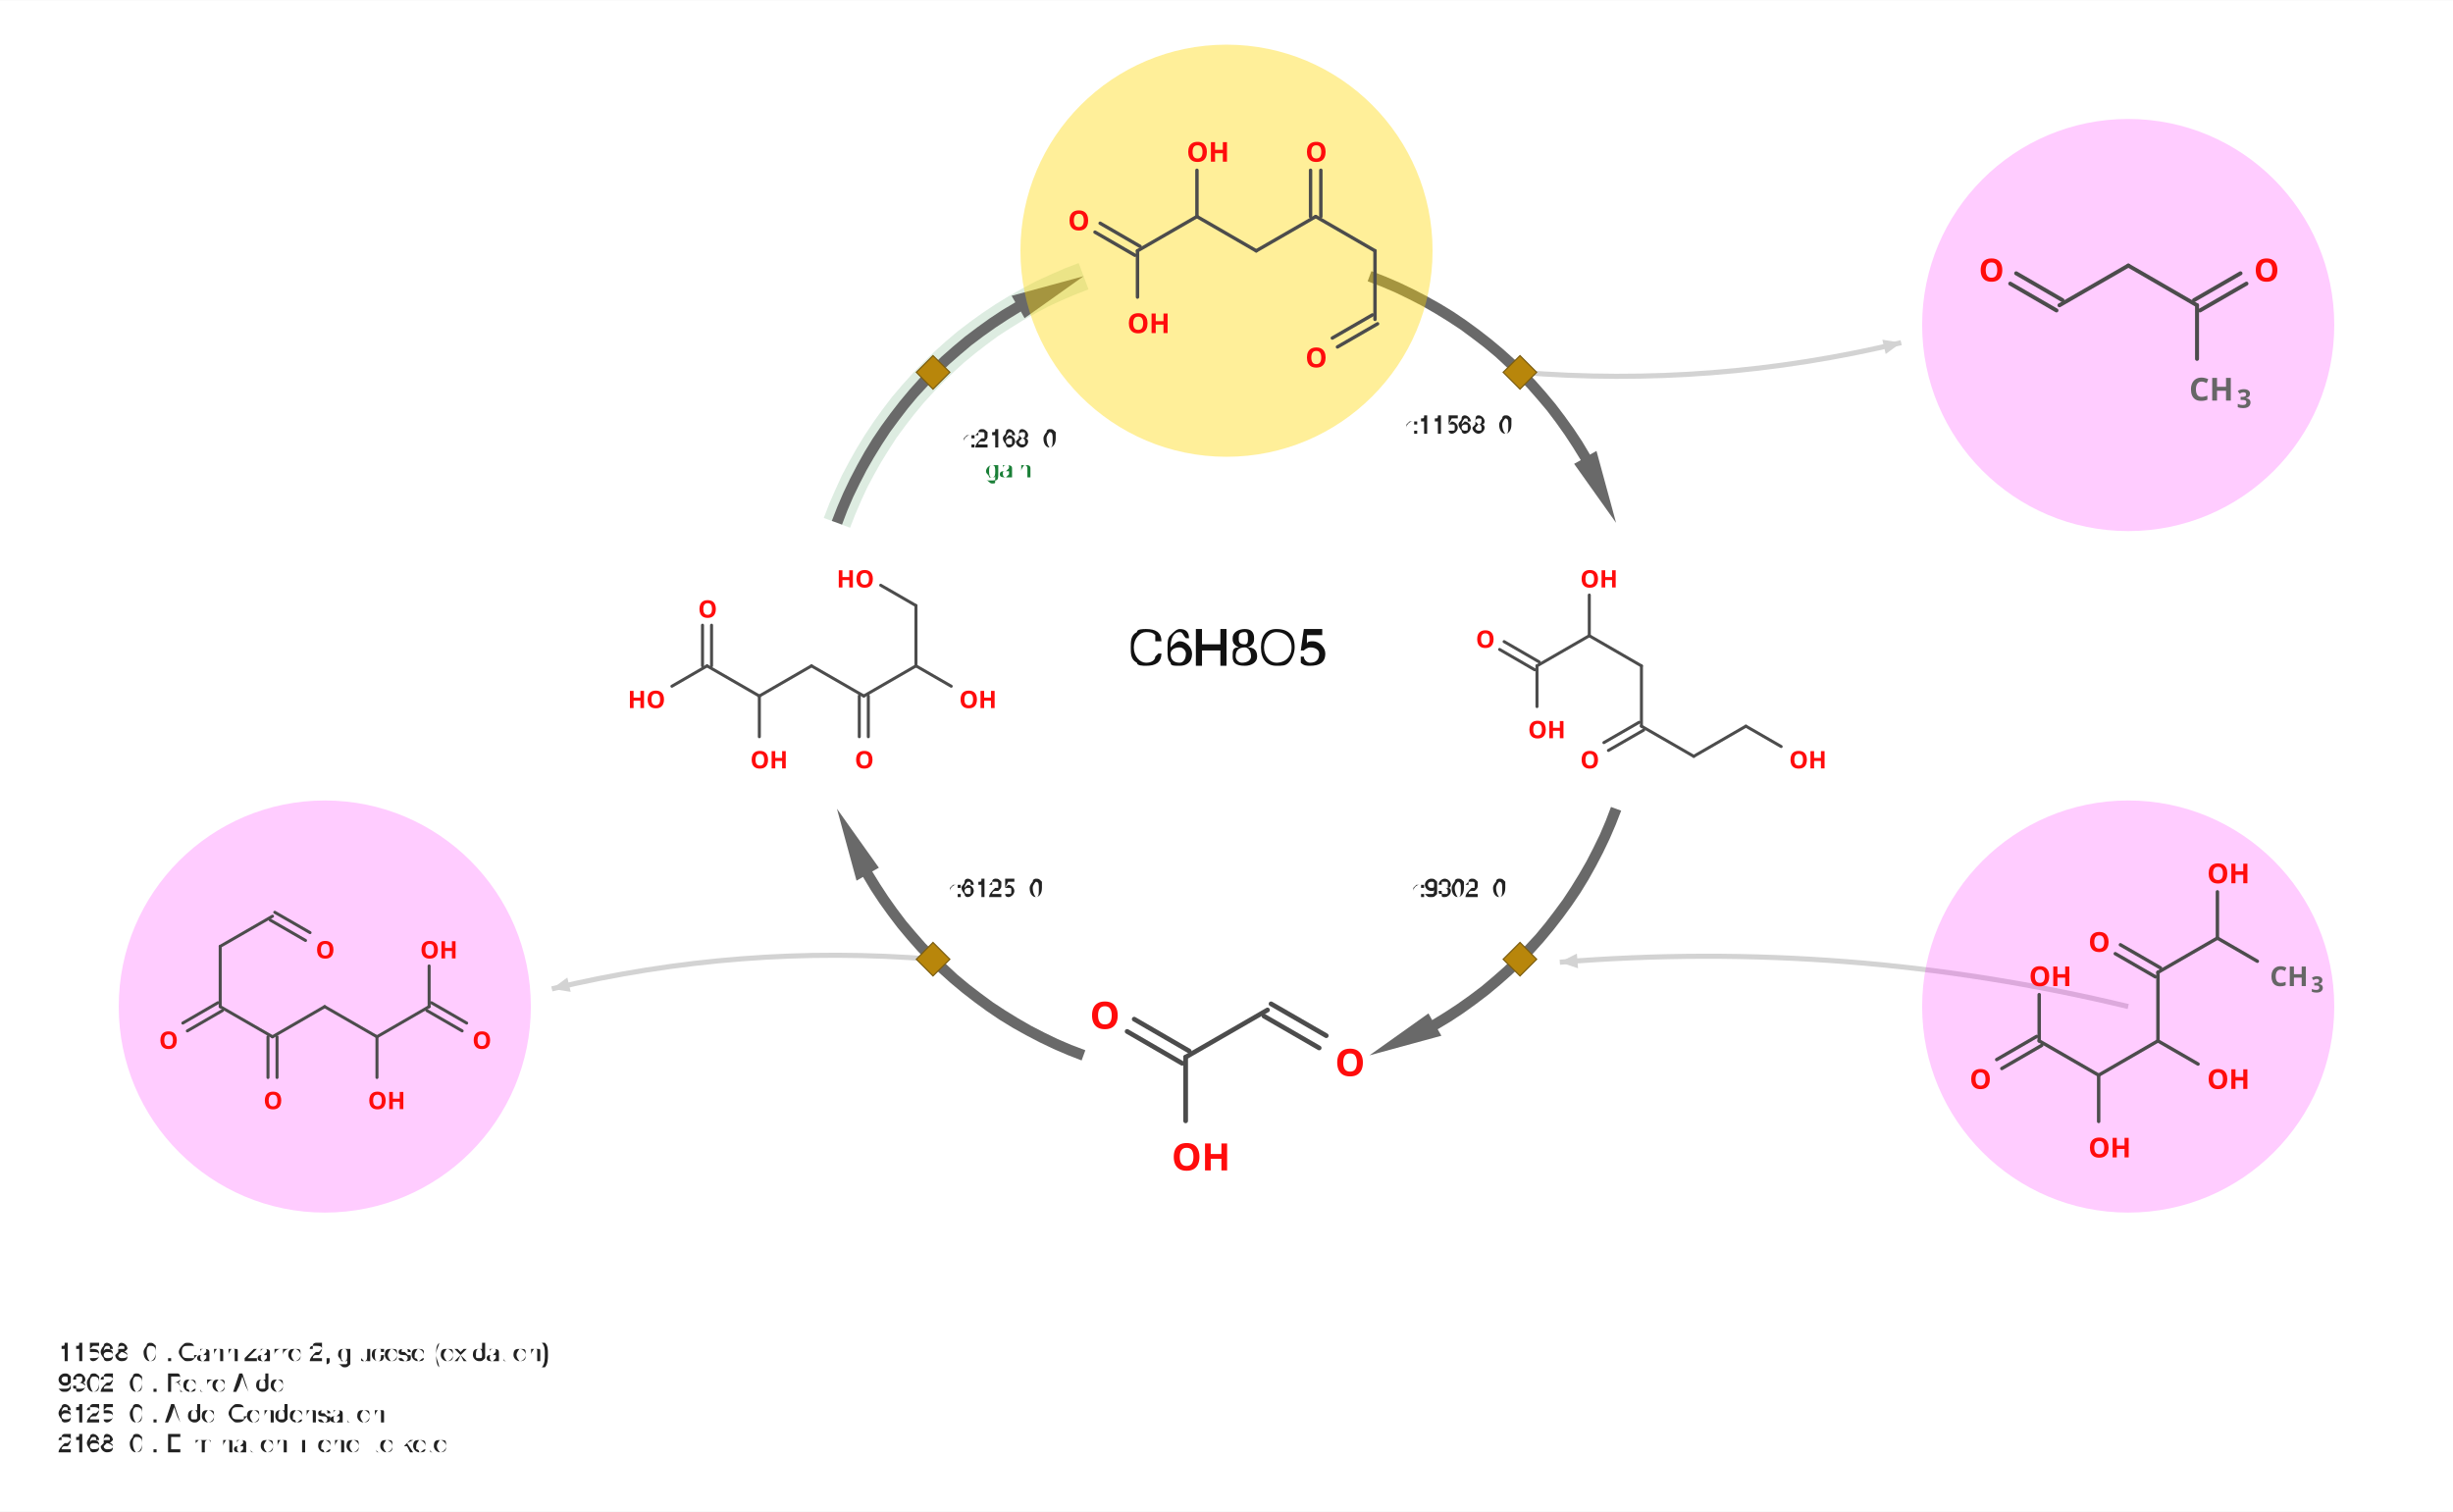
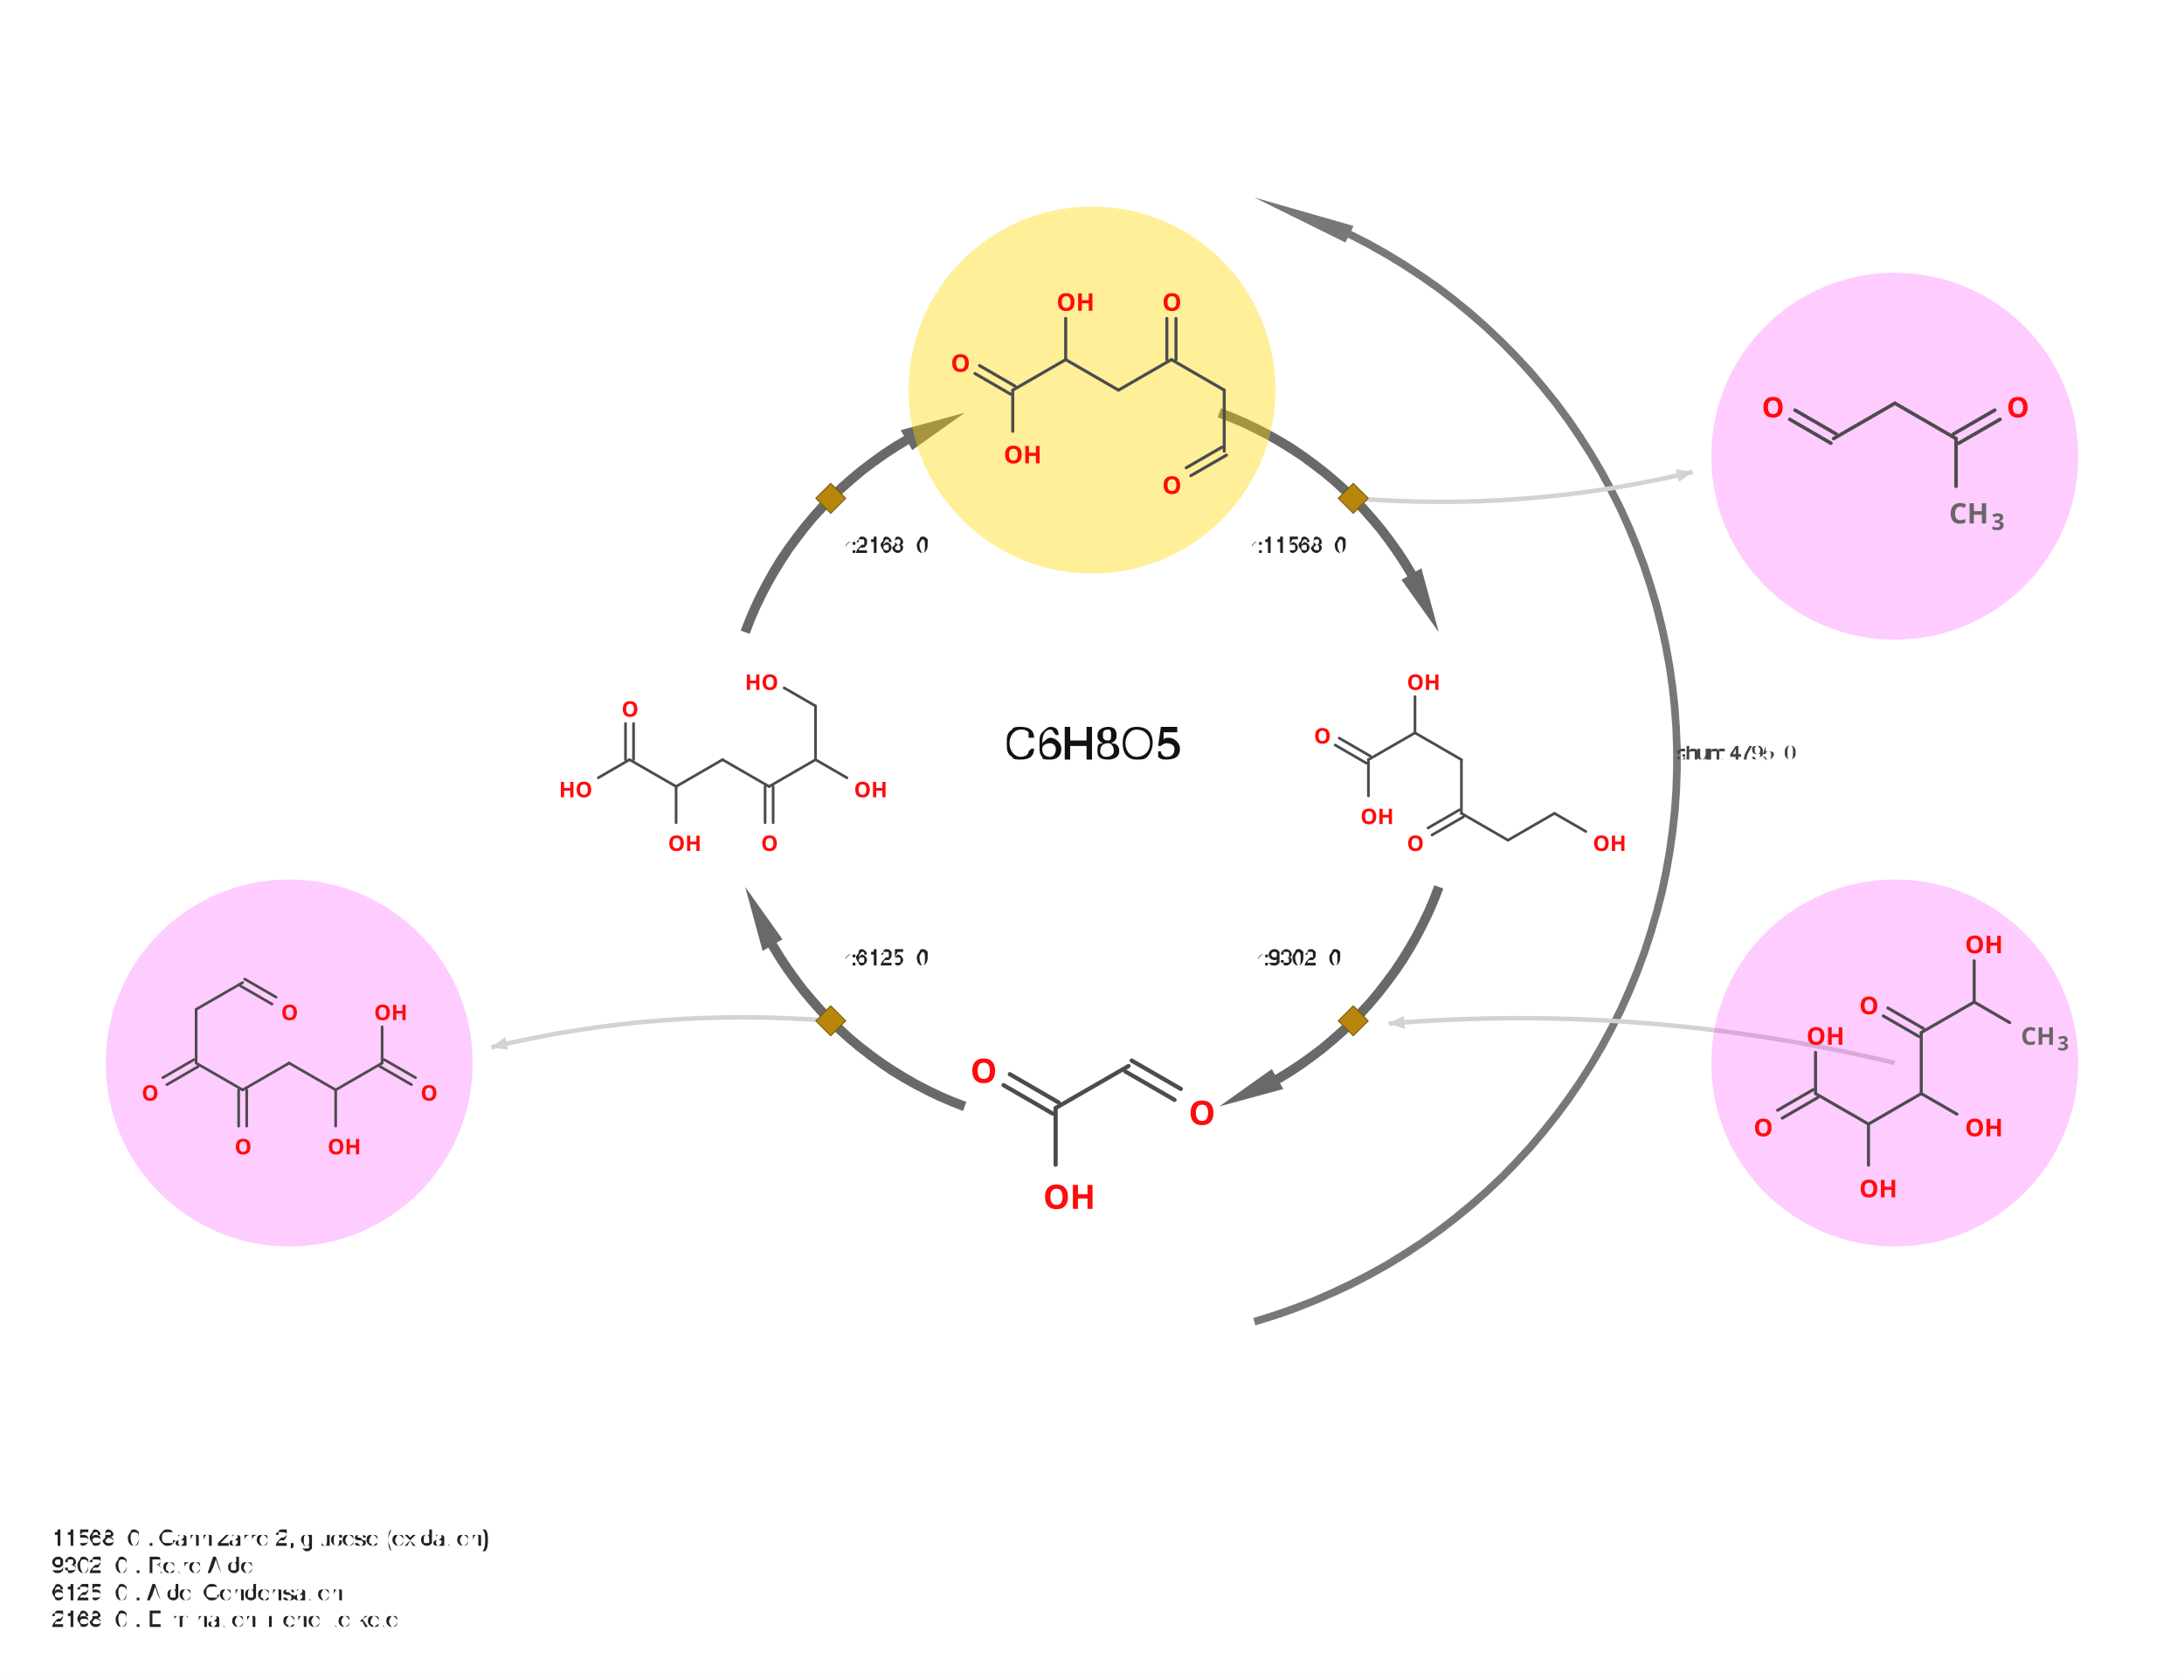
- <svg xmlns="http://www.w3.org/2000/svg" width="1100" height="678" viewBox="0 0 1100.00 677.74">
+ <svg xmlns="http://www.w3.org/2000/svg" width="1100" height="846" viewBox="0 0 1100.00 846.05">
  <rect width="100%" height="100%" fill="white" />
-   <g transform="scale(87.9215) translate(6.2556,3.3943)">
+   <g transform="scale(87.9215) translate(6.2556,4.3514)">
    <path d="M0.739,-2.013 L0.811,-1.985 L0.883,-1.954 L0.954,-1.92 L1.023,-1.884 L1.091,-1.846 L1.158,-1.805 L1.223,-1.761 L1.286,-1.715 L1.348,-1.667 L1.408,-1.617 L1.466,-1.565 L1.522,-1.51 L1.576,-1.454 L1.628,-1.395 L1.678,-1.335 L1.725,-1.273 L1.771,-1.209 L1.814,-1.144 L1.854,-1.077 L1.887,-1.096 L1.987,-0.729 L1.773,-1.03 L1.807,-1.049 L1.767,-1.114 L1.725,-1.178 L1.681,-1.24 L1.635,-1.301 L1.586,-1.359 L1.536,-1.416 L1.483,-1.471 L1.428,-1.524 L1.372,-1.576 L1.313,-1.625 L1.253,-1.671 L1.192,-1.716 L1.128,-1.758 L1.063,-1.798 L0.997,-1.836 L0.929,-1.871 L0.861,-1.904 L0.791,-1.934 L0.72,-1.961 Z" fill="#696969" opacity="1.0" stroke="none" stroke-width="0" />
    <path d="M2.013,0.739 L1.985,0.811 L1.954,0.883 L1.92,0.954 L1.884,1.023 L1.846,1.091 L1.805,1.158 L1.761,1.223 L1.715,1.286 L1.667,1.348 L1.617,1.408 L1.565,1.466 L1.51,1.522 L1.454,1.576 L1.395,1.628 L1.335,1.678 L1.273,1.725 L1.209,1.771 L1.144,1.814 L1.077,1.854 L1.096,1.887 L0.729,1.987 L1.03,1.773 L1.049,1.807 L1.114,1.767 L1.178,1.725 L1.24,1.681 L1.301,1.635 L1.359,1.586 L1.416,1.536 L1.471,1.483 L1.524,1.428 L1.576,1.372 L1.625,1.313 L1.671,1.253 L1.716,1.192 L1.758,1.128 L1.798,1.063 L1.836,0.997 L1.871,0.929 L1.904,0.861 L1.934,0.791 L1.961,0.72 Z" fill="#696969" opacity="1.0" stroke="none" stroke-width="0" />
    <path d="M-0.739,2.013 L-0.811,1.985 L-0.883,1.954 L-0.954,1.92 L-1.023,1.884 L-1.091,1.846 L-1.158,1.805 L-1.223,1.761 L-1.286,1.715 L-1.348,1.667 L-1.408,1.617 L-1.466,1.565 L-1.522,1.51 L-1.576,1.454 L-1.628,1.395 L-1.678,1.335 L-1.725,1.273 L-1.771,1.209 L-1.814,1.144 L-1.854,1.077 L-1.887,1.096 L-1.987,0.729 L-1.773,1.03 L-1.807,1.049 L-1.767,1.114 L-1.725,1.178 L-1.681,1.24 L-1.635,1.301 L-1.586,1.359 L-1.536,1.416 L-1.483,1.471 L-1.428,1.524 L-1.372,1.576 L-1.313,1.625 L-1.253,1.671 L-1.192,1.716 L-1.128,1.758 L-1.063,1.798 L-0.997,1.836 L-0.929,1.871 L-0.861,1.904 L-0.791,1.934 L-0.72,1.961 Z" fill="#696969" opacity="1.0" stroke="none" stroke-width="0" />
-     <path d="M-2.054,-0.754 L-2.026,-0.827 L-1.994,-0.9 L-1.961,-0.972 L-1.924,-1.042 L-1.885,-1.111 L-1.844,-1.178 L-1.8,-1.244 L-1.754,-1.308 L-1.706,-1.371 L-1.655,-1.431 L-1.602,-1.49 L-1.547,-1.547 L-1.49,-1.602 L-1.431,-1.655 L-1.371,-1.706 L-1.308,-1.754 L-1.244,-1.8 L-1.178,-1.844 L-1.111,-1.885 L-1.042,-1.924 L-0.972,-1.961 L-0.9,-1.994 L-0.827,-2.026 L-0.754,-2.054 L-0.704,-1.92 L-0.773,-1.893 L-0.841,-1.864 L-0.908,-1.833 L-0.974,-1.798 L-1.038,-1.762 L-1.101,-1.723 L-1.163,-1.683 L-1.223,-1.639 L-1.281,-1.594 L-1.338,-1.547 L-1.393,-1.497 L-1.446,-1.446 L-1.497,-1.393 L-1.547,-1.338 L-1.594,-1.281 L-1.639,-1.223 L-1.683,-1.163 L-1.723,-1.101 L-1.762,-1.038 L-1.798,-0.974 L-1.833,-0.908 L-1.864,-0.841 L-1.893,-0.773 L-1.92,-0.704 Z" fill="#1a7f37" opacity="0.15" />
    <path d="M-2.013,-0.739 L-1.985,-0.811 L-1.954,-0.883 L-1.92,-0.954 L-1.884,-1.023 L-1.846,-1.091 L-1.805,-1.158 L-1.761,-1.223 L-1.715,-1.286 L-1.667,-1.348 L-1.617,-1.408 L-1.565,-1.466 L-1.51,-1.522 L-1.454,-1.576 L-1.395,-1.628 L-1.335,-1.678 L-1.273,-1.725 L-1.209,-1.771 L-1.144,-1.814 L-1.077,-1.854 L-1.096,-1.887 L-0.729,-1.987 L-1.03,-1.773 L-1.049,-1.807 L-1.114,-1.767 L-1.178,-1.725 L-1.24,-1.681 L-1.301,-1.635 L-1.359,-1.586 L-1.416,-1.536 L-1.471,-1.483 L-1.524,-1.428 L-1.576,-1.372 L-1.625,-1.313 L-1.671,-1.253 L-1.716,-1.192 L-1.758,-1.128 L-1.798,-1.063 L-1.836,-0.997 L-1.871,-0.929 L-1.904,-0.861 L-1.934,-0.791 L-1.961,-0.72 Z" fill="#696969" opacity="1.0" stroke="none" stroke-width="0" />
+     <path d="M0.936,3.241 L1.05,3.206 L1.163,3.167 L1.274,3.123 L1.384,3.076 L1.492,3.026 L1.598,2.971 L1.702,2.913 L1.804,2.851 L1.903,2.785 L2.001,2.716 L2.095,2.644 L2.188,2.568 L2.277,2.489 L2.364,2.407 L2.447,2.322 L2.528,2.234 L2.605,2.143 L2.679,2.05 L2.75,1.954 L2.817,1.855 L2.881,1.754 L2.942,1.651 L2.998,1.546 L3.051,1.44 L3.1,1.331 L3.145,1.22 L3.186,1.108 L3.223,0.995 L3.256,0.88 L3.286,0.765 L3.311,0.648 L3.331,0.531 L3.348,0.413 L3.361,0.294 L3.369,0.175 L3.373,0.056 L3.373,-0.064 L3.368,-0.183 L3.36,-0.302 L3.347,-0.42 L3.33,-0.538 L3.309,-0.656 L3.284,-0.772 L3.255,-0.888 L3.221,-1.002 L3.184,-1.116 L3.142,-1.228 L3.097,-1.338 L3.048,-1.446 L2.994,-1.553 L2.938,-1.658 L2.877,-1.761 L2.813,-1.862 L2.746,-1.96 L2.675,-2.056 L2.6,-2.149 L2.523,-2.24 L2.442,-2.327 L2.358,-2.412 L2.271,-2.494 L2.182,-2.573 L2.09,-2.648 L1.995,-2.721 L1.897,-2.789 L1.797,-2.855 L1.695,-2.917 L1.591,-2.975 L1.485,-3.029 L1.498,-3.057 L0.93,-3.22 L1.452,-2.962 L1.466,-2.99 L1.57,-2.936 L1.673,-2.878 L1.774,-2.817 L1.872,-2.753 L1.969,-2.685 L2.062,-2.614 L2.153,-2.539 L2.242,-2.462 L2.327,-2.381 L2.41,-2.297 L2.49,-2.21 L2.566,-2.121 L2.64,-2.029 L2.71,-1.934 L2.776,-1.837 L2.84,-1.738 L2.899,-1.637 L2.955,-1.533 L3.008,-1.428 L3.056,-1.32 L3.101,-1.211 L3.142,-1.101 L3.179,-0.989 L3.212,-0.876 L3.241,-0.762 L3.266,-0.647 L3.287,-0.531 L3.304,-0.415 L3.316,-0.298 L3.325,-0.18 L3.329,-0.063 L3.329,0.055 L3.325,0.173 L3.317,0.29 L3.304,0.407 L3.288,0.524 L3.267,0.64 L3.243,0.755 L3.214,0.869 L3.181,0.982 L3.145,1.094 L3.104,1.204 L3.059,1.313 L3.011,1.421 L2.959,1.526 L2.903,1.63 L2.844,1.732 L2.781,1.831 L2.714,1.928 L2.644,2.023 L2.571,2.115 L2.495,2.205 L2.415,2.292 L2.333,2.376 L2.247,2.457 L2.159,2.534 L2.068,2.609 L1.975,2.681 L1.879,2.749 L1.78,2.813 L1.68,2.875 L1.577,2.932 L1.472,2.986 L1.366,3.036 L1.258,3.083 L1.148,3.125 L1.037,3.164 L0.924,3.199 Z" fill="#696969" opacity="0.9" />
+     <text x="3.691" y="-0" font-family="Helvetica, Arial, sans-serif" font-size="0.113" text-anchor="middle" fill="#444" font-weight="normal">shunt 4795_0</text>
    <path d="M1.497,-1.497 Q2.481,-1.417 3.441,-1.648" fill="none" stroke="#d3d3d3" stroke-width="0.026" />
    <path d="M3.441,-1.648 L3.362,-1.59 L3.345,-1.663 Z" fill="#d3d3d3" />
    <circle cx="4.599" cy="-1.738" r="1.051" fill="#ff00ff" fill-opacity="0.2" stroke="none" />
    <svg x="3.493" y="-2.844" width="2.213" height="2.213" viewBox="0 0 100 100" preserveAspectRatio="xMidYMid meet">
      <g transform="translate(0,0)">
        <svg width="100" height="100" x="0" y="0" viewBox="0 0 218.564 140" font-family="sans-serif" stroke="rgb(76,76,76)" stroke-width="2" stroke-linecap="round">
          <line x1="143.9" y1="87.0" x2="143.9" y2="60.0" opacity="1.0" stroke="rgb(76,76,76)" stroke-width="2.0" />
          <line x1="142.4" y1="57.4" x2="165.8" y2="43.9" opacity="1.0" stroke="rgb(76,76,76)" stroke-width="2.0" />
          <line x1="145.4" y1="62.6" x2="168.8" y2="49.1" opacity="1.0" stroke="rgb(76,76,76)" stroke-width="2.0" />
          <line x1="143.9" y1="60.0" x2="109.3" y2="40.0" opacity="1.0" stroke="rgb(76,76,76)" stroke-width="2.0" />
          <line x1="109.3" y1="40.0" x2="74.6" y2="60.0" opacity="1.0" stroke="rgb(76,76,76)" stroke-width="2.0" />
          <line x1="73.1" y1="62.6" x2="49.8" y2="49.1" opacity="1.0" stroke="rgb(76,76,76)" stroke-width="2.0" />
          <line x1="76.1" y1="57.4" x2="52.8" y2="43.9" opacity="1.0" stroke="rgb(76,76,76)" stroke-width="2.0" />
          <text x="139.923" y="108" fill="rgb(102,102,102)" stroke-width="0" font-weight="bold" font-size="16">CH</text>
          <text x="163.923" y="111.68" fill="rgb(102,102,102)" stroke-width="0" font-weight="bold" font-size="13">3</text>
          <text x="172.564" y="48" fill="rgb(255,12,12)" stroke-width="0" font-weight="bold" font-size="16">O</text>
          <text x="34" y="48" fill="rgb(255,12,12)" stroke-width="0" font-weight="bold" font-size="16">O</text>
        </svg>
      </g>
      <text font-size="18" fill="gray" font-family="sans-serif" x="10" y="20" />
    </svg>
    <path d="M4.599,1.738 Q3.168,1.393 1.7,1.512" fill="none" stroke="#d3d3d3" stroke-width="0.026" />
    <path d="M1.7,1.512 L1.787,1.468 L1.793,1.543 Z" fill="#d3d3d3" />
    <circle cx="4.599" cy="1.738" r="1.051" fill="#ff00ff" fill-opacity="0.2" stroke="none" />
    <svg x="3.493" y="0.632" width="2.213" height="2.213" viewBox="0 0 100 100" preserveAspectRatio="xMidYMid meet">
      <g transform="translate(0,0)">
        <svg width="100" height="100" x="0" y="0" viewBox="0 0 253.205 240" font-family="sans-serif" stroke="rgb(76,76,76)" stroke-width="2" stroke-linecap="round">
          <line x1="201.9" y1="93.5" x2="178.6" y2="80.0" opacity="1.0" stroke="rgb(76,76,76)" stroke-width="2.0" />
          <line x1="178.6" y1="80.0" x2="178.6" y2="53.0" opacity="1.0" stroke="rgb(76,76,76)" stroke-width="2.0" />
          <line x1="178.6" y1="80.0" x2="143.9" y2="100.0" opacity="1.0" stroke="rgb(76,76,76)" stroke-width="2.0" />
          <line x1="142.4" y1="102.6" x2="119.0" y2="89.1" opacity="1.0" stroke="rgb(76,76,76)" stroke-width="2.0" />
          <line x1="145.4" y1="97.4" x2="122.0" y2="83.9" opacity="1.0" stroke="rgb(76,76,76)" stroke-width="2.0" />
          <line x1="143.9" y1="100.0" x2="143.9" y2="140.0" opacity="1.0" stroke="rgb(76,76,76)" stroke-width="2.0" />
          <line x1="143.9" y1="140.0" x2="167.3" y2="153.5" opacity="1.0" stroke="rgb(76,76,76)" stroke-width="2.0" />
          <line x1="143.9" y1="140.0" x2="109.3" y2="160.0" opacity="1.0" stroke="rgb(76,76,76)" stroke-width="2.0" />
          <line x1="109.3" y1="160.0" x2="109.3" y2="187.0" opacity="1.0" stroke="rgb(76,76,76)" stroke-width="2.0" />
          <line x1="109.3" y1="160.0" x2="74.6" y2="140.0" opacity="1.0" stroke="rgb(76,76,76)" stroke-width="2.0" />
          <line x1="76.1" y1="142.6" x2="52.8" y2="156.1" opacity="1.0" stroke="rgb(76,76,76)" stroke-width="2.0" />
          <line x1="73.1" y1="137.4" x2="49.8" y2="150.9" opacity="1.0" stroke="rgb(76,76,76)" stroke-width="2.0" />
          <line x1="74.6" y1="140.0" x2="74.6" y2="113.0" opacity="1.0" stroke="rgb(76,76,76)" stroke-width="2.0" />
          <text x="209.205" y="108" fill="rgb(102,102,102)" stroke-width="0" font-weight="bold" font-size="16">CH</text>
          <text x="233.205" y="111.68" fill="rgb(102,102,102)" stroke-width="0" font-weight="bold" font-size="13">3</text>
          <text x="172.564" y="48" fill="rgb(255,12,12)" stroke-width="0" font-weight="bold" font-size="16">OH</text>
          <text x="103.282" y="88" fill="rgb(255,12,12)" stroke-width="0" font-weight="bold" font-size="16">O</text>
          <text x="172.564" y="168" fill="rgb(255,12,12)" stroke-width="0" font-weight="bold" font-size="16">OH</text>
          <text x="103.282" y="208" fill="rgb(255,12,12)" stroke-width="0" font-weight="bold" font-size="16">OH</text>
          <text x="34" y="168" fill="rgb(255,12,12)" stroke-width="0" font-weight="bold" font-size="16">O</text>
          <text x="68.641" y="108" fill="rgb(255,12,12)" stroke-width="0" font-weight="bold" font-size="16">OH</text>
        </svg>
      </g>
      <text font-size="18" fill="gray" font-family="sans-serif" x="10" y="20" />
    </svg>
    <path d="M-1.497,1.497 Q-2.481,1.417 -3.441,1.648" fill="none" stroke="#d3d3d3" stroke-width="0.026" />
    <path d="M-3.441,1.648 L-3.362,1.59 L-3.345,1.663 Z" fill="#d3d3d3" />
    <circle cx="-4.599" cy="1.738" r="1.051" fill="#ff00ff" fill-opacity="0.2" stroke="none" />
    <svg x="-5.706" y="0.632" width="2.213" height="2.213" viewBox="0 0 100 100" preserveAspectRatio="xMidYMid meet">
      <g transform="translate(0,0)">
        <svg width="100" height="100" x="0" y="0" viewBox="0 0 287.846 200" font-family="sans-serif" stroke="rgb(76,76,76)" stroke-width="2" stroke-linecap="round">
          <line x1="131.2" y1="56.1" x2="107.8" y2="42.6" opacity="1.0" stroke="rgb(76,76,76)" stroke-width="2.0" />
          <line x1="134.2" y1="50.9" x2="110.8" y2="37.4" opacity="1.0" stroke="rgb(76,76,76)" stroke-width="2.0" />
          <line x1="109.3" y1="40.0" x2="74.6" y2="60.0" opacity="1.0" stroke="rgb(76,76,76)" stroke-width="2.0" />
          <line x1="74.6" y1="60.0" x2="74.6" y2="100.0" opacity="1.0" stroke="rgb(76,76,76)" stroke-width="2.0" />
          <line x1="76.1" y1="102.6" x2="52.8" y2="116.1" opacity="1.0" stroke="rgb(76,76,76)" stroke-width="2.0" />
          <line x1="73.1" y1="97.4" x2="49.8" y2="110.9" opacity="1.0" stroke="rgb(76,76,76)" stroke-width="2.0" />
          <line x1="74.6" y1="100.0" x2="109.3" y2="120.0" opacity="1.0" stroke="rgb(76,76,76)" stroke-width="2.0" />
          <line x1="112.3" y1="120.0" x2="112.3" y2="147.0" opacity="1.0" stroke="rgb(76,76,76)" stroke-width="2.0" />
          <line x1="106.3" y1="120.0" x2="106.3" y2="147.0" opacity="1.0" stroke="rgb(76,76,76)" stroke-width="2.0" />
          <line x1="109.3" y1="120.0" x2="143.9" y2="100.0" opacity="1.0" stroke="rgb(76,76,76)" stroke-width="2.0" />
          <line x1="143.9" y1="100.0" x2="178.6" y2="120.0" opacity="1.0" stroke="rgb(76,76,76)" stroke-width="2.0" />
          <line x1="178.6" y1="120.0" x2="178.6" y2="147.0" opacity="1.0" stroke="rgb(76,76,76)" stroke-width="2.0" />
          <line x1="178.6" y1="120.0" x2="213.2" y2="100.0" opacity="1.0" stroke="rgb(76,76,76)" stroke-width="2.0" />
          <line x1="214.7" y1="97.4" x2="238.1" y2="110.9" opacity="1.0" stroke="rgb(76,76,76)" stroke-width="2.0" />
          <line x1="211.7" y1="102.6" x2="235.1" y2="116.1" opacity="1.0" stroke="rgb(76,76,76)" stroke-width="2.0" />
          <line x1="213.2" y1="100.0" x2="213.2" y2="73.0" opacity="1.0" stroke="rgb(76,76,76)" stroke-width="2.0" />
          <text x="137.923" y="68" fill="rgb(255,12,12)" stroke-width="0" font-weight="bold" font-size="16">O</text>
          <text x="34" y="128" fill="rgb(255,12,12)" stroke-width="0" font-weight="bold" font-size="16">O</text>
          <text x="103.282" y="168" fill="rgb(255,12,12)" stroke-width="0" font-weight="bold" font-size="16">O</text>
          <text x="172.564" y="168" fill="rgb(255,12,12)" stroke-width="0" font-weight="bold" font-size="16">OH</text>
          <text x="241.846" y="128" fill="rgb(255,12,12)" stroke-width="0" font-weight="bold" font-size="16">O</text>
          <text x="207.205" y="68" fill="rgb(255,12,12)" stroke-width="0" font-weight="bold" font-size="16">OH</text>
        </svg>
      </g>
      <text font-size="18" fill="gray" font-family="sans-serif" x="10" y="20" />
    </svg>
    <circle cx="0" cy="-2.117" r="1.051" fill="#ffd700" fill-opacity="0.4" stroke="none" />
    <svg x="-1.106" y="-3.223" width="2.213" height="2.213" viewBox="0 0 100 100" preserveAspectRatio="xMidYMid meet">
      <g transform="translate(0,0)">
        <svg width="100" height="100" x="0" y="0" viewBox="0 0 253.205 200" font-family="sans-serif" stroke="rgb(76,76,76)" stroke-width="2" stroke-linecap="round">
          <line x1="188.3" y1="150.9" x2="211.7" y2="137.4" opacity="1.0" stroke="rgb(76,76,76)" stroke-width="2.0" />
          <line x1="191.3" y1="156.1" x2="214.7" y2="142.6" opacity="1.0" stroke="rgb(76,76,76)" stroke-width="2.0" />
          <line x1="213.2" y1="140.0" x2="213.2" y2="100.0" opacity="1.0" stroke="rgb(76,76,76)" stroke-width="2.0" />
          <line x1="213.2" y1="100.0" x2="178.6" y2="80.0" opacity="1.0" stroke="rgb(76,76,76)" stroke-width="2.0" />
          <line x1="175.6" y1="80.0" x2="175.6" y2="53.0" opacity="1.0" stroke="rgb(76,76,76)" stroke-width="2.0" />
          <line x1="181.6" y1="80.0" x2="181.6" y2="53.0" opacity="1.0" stroke="rgb(76,76,76)" stroke-width="2.0" />
          <line x1="178.6" y1="80.0" x2="143.9" y2="100.0" opacity="1.0" stroke="rgb(76,76,76)" stroke-width="2.0" />
          <line x1="143.9" y1="100.0" x2="109.3" y2="80.0" opacity="1.0" stroke="rgb(76,76,76)" stroke-width="2.0" />
          <line x1="109.3" y1="80.0" x2="109.3" y2="53.0" opacity="1.0" stroke="rgb(76,76,76)" stroke-width="2.0" />
          <line x1="109.3" y1="80.0" x2="74.6" y2="100.0" opacity="1.0" stroke="rgb(76,76,76)" stroke-width="2.0" />
          <line x1="73.1" y1="102.6" x2="49.8" y2="89.1" opacity="1.0" stroke="rgb(76,76,76)" stroke-width="2.0" />
          <line x1="76.1" y1="97.4" x2="52.8" y2="83.9" opacity="1.0" stroke="rgb(76,76,76)" stroke-width="2.0" />
          <line x1="74.6" y1="100.0" x2="74.6" y2="127.0" opacity="1.0" stroke="rgb(76,76,76)" stroke-width="2.0" />
          <text x="172.564" y="168" fill="rgb(255,12,12)" stroke-width="0" font-weight="bold" font-size="16">O</text>
          <text x="172.564" y="48" fill="rgb(255,12,12)" stroke-width="0" font-weight="bold" font-size="16">O</text>
          <text x="103.282" y="48" fill="rgb(255,12,12)" stroke-width="0" font-weight="bold" font-size="16">OH</text>
          <text x="34" y="88" fill="rgb(255,12,12)" stroke-width="0" font-weight="bold" font-size="16">O</text>
          <text x="68.641" y="148" fill="rgb(255,12,12)" stroke-width="0" font-weight="bold" font-size="16">OH</text>
        </svg>
      </g>
      <text font-size="18" fill="gray" font-family="sans-serif" x="10" y="20" />
    </svg>
    <path d="M1.582,-1.497 L1.497,-1.582 L1.411,-1.497 L1.497,-1.411 Z" fill="#b8860b" stroke="#7a5c10" stroke-width="0.006" />
    <text x="1.182" y="-1.182" font-family="Helvetica, Arial, sans-serif" font-size="0.125" text-anchor="middle" fill="#222" font-weight="normal">r:11568_0</text>
    <svg x="1.01" y="-1.106" width="2.213" height="2.213" viewBox="0 0 100 100" preserveAspectRatio="xMidYMid meet">
      <g transform="translate(0,0)">
        <svg width="100" height="100" x="0" y="0" viewBox="0 0 287.846 200" font-family="sans-serif" stroke="rgb(76,76,76)" stroke-width="2" stroke-linecap="round">
          <line x1="119.0" y1="150.9" x2="142.4" y2="137.4" opacity="1.0" stroke="rgb(76,76,76)" stroke-width="2.0" />
          <line x1="122.0" y1="156.1" x2="145.4" y2="142.6" opacity="1.0" stroke="rgb(76,76,76)" stroke-width="2.0" />
          <line x1="143.9" y1="140.0" x2="178.6" y2="160.0" opacity="1.0" stroke="rgb(76,76,76)" stroke-width="2.0" />
          <line x1="178.6" y1="160.0" x2="213.2" y2="140.0" opacity="1.0" stroke="rgb(76,76,76)" stroke-width="2.0" />
          <line x1="213.2" y1="140.0" x2="236.6" y2="153.5" opacity="1.0" stroke="rgb(76,76,76)" stroke-width="2.0" />
          <line x1="143.9" y1="140.0" x2="143.9" y2="100.0" opacity="1.0" stroke="rgb(76,76,76)" stroke-width="2.0" />
          <line x1="143.9" y1="100.0" x2="109.3" y2="80.0" opacity="1.0" stroke="rgb(76,76,76)" stroke-width="2.0" />
          <line x1="109.3" y1="80.0" x2="109.3" y2="53.0" opacity="1.0" stroke="rgb(76,76,76)" stroke-width="2.0" />
          <line x1="109.3" y1="80.0" x2="74.6" y2="100.0" opacity="1.0" stroke="rgb(76,76,76)" stroke-width="2.0" />
          <line x1="73.1" y1="102.6" x2="49.8" y2="89.1" opacity="1.0" stroke="rgb(76,76,76)" stroke-width="2.0" />
          <line x1="76.1" y1="97.4" x2="52.8" y2="83.9" opacity="1.0" stroke="rgb(76,76,76)" stroke-width="2.0" />
          <line x1="74.6" y1="100.0" x2="74.6" y2="127.0" opacity="1.0" stroke="rgb(76,76,76)" stroke-width="2.0" />
          <text x="103.282" y="168" fill="rgb(255,12,12)" stroke-width="0" font-weight="bold" font-size="16">O</text>
          <text x="241.846" y="168" fill="rgb(255,12,12)" stroke-width="0" font-weight="bold" font-size="16">OH</text>
          <text x="103.282" y="48" fill="rgb(255,12,12)" stroke-width="0" font-weight="bold" font-size="16">OH</text>
          <text x="34" y="88" fill="rgb(255,12,12)" stroke-width="0" font-weight="bold" font-size="16">O</text>
          <text x="68.641" y="148" fill="rgb(255,12,12)" stroke-width="0" font-weight="bold" font-size="16">OH</text>
        </svg>
      </g>
      <text font-size="18" fill="gray" font-family="sans-serif" x="10" y="20" />
    </svg>
    <path d="M1.497,1.582 L1.582,1.497 L1.497,1.411 L1.411,1.497 Z" fill="#b8860b" stroke="#7a5c10" stroke-width="0.006" />
    <text x="1.182" y="1.182" font-family="Helvetica, Arial, sans-serif" font-size="0.125" text-anchor="middle" fill="#222" font-weight="normal">r:9302_0</text>
    <svg x="-1.106" y="1.01" width="2.213" height="2.213" viewBox="0 0 100 100" preserveAspectRatio="xMidYMid meet">
      <g transform="translate(0,0)">
        <svg width="100" height="100" x="0" y="0" viewBox="0 0 183.923 140" font-family="sans-serif" stroke="rgb(76,76,76)" stroke-width="2" stroke-linecap="round">
          <line x1="131.2" y1="56.1" x2="107.8" y2="42.6" opacity="1.0" stroke="rgb(76,76,76)" stroke-width="2.0" />
          <line x1="134.2" y1="50.9" x2="110.8" y2="37.4" opacity="1.0" stroke="rgb(76,76,76)" stroke-width="2.0" />
          <line x1="109.3" y1="40.0" x2="74.6" y2="60.0" opacity="1.0" stroke="rgb(76,76,76)" stroke-width="2.0" />
          <line x1="73.1" y1="62.6" x2="49.8" y2="49.1" opacity="1.0" stroke="rgb(76,76,76)" stroke-width="2.0" />
          <line x1="76.1" y1="57.4" x2="52.8" y2="43.9" opacity="1.0" stroke="rgb(76,76,76)" stroke-width="2.0" />
          <line x1="74.6" y1="60.0" x2="74.6" y2="87.0" opacity="1.0" stroke="rgb(76,76,76)" stroke-width="2.0" />
          <text x="137.923" y="68" fill="rgb(255,12,12)" stroke-width="0" font-weight="bold" font-size="16">O</text>
          <text x="34" y="48" fill="rgb(255,12,12)" stroke-width="0" font-weight="bold" font-size="16">O</text>
          <text x="68.641" y="108" fill="rgb(255,12,12)" stroke-width="0" font-weight="bold" font-size="16">OH</text>
        </svg>
      </g>
      <text font-size="18" fill="gray" font-family="sans-serif" x="10" y="20" />
    </svg>
    <path d="M-1.582,1.497 L-1.497,1.582 L-1.411,1.497 L-1.497,1.411 Z" fill="#b8860b" stroke="#7a5c10" stroke-width="0.006" />
    <text x="-1.182" y="1.182" font-family="Helvetica, Arial, sans-serif" font-size="0.125" text-anchor="middle" fill="#222" font-weight="normal">r:6125_0</text>
    <svg x="-3.223" y="-1.106" width="2.213" height="2.213" viewBox="0 0 100 100" preserveAspectRatio="xMidYMid meet">
      <g transform="translate(0,0)">
        <svg width="100" height="100" x="0" y="0" viewBox="0 0 287.846 200" font-family="sans-serif" stroke="rgb(76,76,76)" stroke-width="2" stroke-linecap="round">
          <line x1="77.6" y1="73.0" x2="77.6" y2="100.0" opacity="1.0" stroke="rgb(76,76,76)" stroke-width="2.0" />
          <line x1="71.6" y1="73.0" x2="71.6" y2="100.0" opacity="1.0" stroke="rgb(76,76,76)" stroke-width="2.0" />
          <line x1="74.6" y1="100.0" x2="51.3" y2="113.5" opacity="1.0" stroke="rgb(76,76,76)" stroke-width="2.0" />
          <line x1="74.6" y1="100.0" x2="109.3" y2="120.0" opacity="1.0" stroke="rgb(76,76,76)" stroke-width="2.0" />
          <line x1="109.3" y1="120.0" x2="109.3" y2="147.0" opacity="1.0" stroke="rgb(76,76,76)" stroke-width="2.0" />
          <line x1="109.3" y1="120.0" x2="143.9" y2="100.0" opacity="1.0" stroke="rgb(76,76,76)" stroke-width="2.0" />
          <line x1="143.9" y1="100.0" x2="178.6" y2="120.0" opacity="1.0" stroke="rgb(76,76,76)" stroke-width="2.0" />
          <line x1="181.6" y1="120.0" x2="181.6" y2="147.0" opacity="1.0" stroke="rgb(76,76,76)" stroke-width="2.0" />
          <line x1="175.6" y1="120.0" x2="175.6" y2="147.0" opacity="1.0" stroke="rgb(76,76,76)" stroke-width="2.0" />
          <line x1="178.6" y1="120.0" x2="213.2" y2="100.0" opacity="1.0" stroke="rgb(76,76,76)" stroke-width="2.0" />
          <line x1="213.2" y1="100.0" x2="236.6" y2="113.5" opacity="1.0" stroke="rgb(76,76,76)" stroke-width="2.0" />
          <line x1="213.2" y1="100.0" x2="213.2" y2="60.0" opacity="1.0" stroke="rgb(76,76,76)" stroke-width="2.0" />
          <line x1="213.2" y1="60.0" x2="189.8" y2="46.5" opacity="1.0" stroke="rgb(76,76,76)" stroke-width="2.0" />
          <text x="68.641" y="68" fill="rgb(255,12,12)" stroke-width="0" font-weight="bold" font-size="16">O</text>
          <text x="22" y="128" fill="rgb(255,12,12)" stroke-width="0" font-weight="bold" font-size="16">HO</text>
          <text x="103.282" y="168" fill="rgb(255,12,12)" stroke-width="0" font-weight="bold" font-size="16">OH</text>
          <text x="172.564" y="168" fill="rgb(255,12,12)" stroke-width="0" font-weight="bold" font-size="16">O</text>
          <text x="241.846" y="128" fill="rgb(255,12,12)" stroke-width="0" font-weight="bold" font-size="16">OH</text>
          <text x="160.564" y="48" fill="rgb(255,12,12)" stroke-width="0" font-weight="bold" font-size="16">HO</text>
        </svg>
      </g>
      <text font-size="18" fill="gray" font-family="sans-serif" x="10" y="20" />
    </svg>
    <path d="M-1.497,-1.582 L-1.582,-1.497 L-1.497,-1.411 L-1.411,-1.497 Z" fill="#b8860b" stroke="#7a5c10" stroke-width="0.006" />
-     <text x="-1.111" y="-1.111" font-family="Helvetica, Arial, sans-serif" font-size="0.125" text-anchor="middle" fill="#222" font-weight="normal">r:2168_0</text>
-     <text x="-1.111" y="-0.961" font-family="Helvetica, Arial, sans-serif" font-size="0.125" text-anchor="middle" fill="#1a7f37" font-weight="normal">gain</text>
+     <text x="-1.182" y="-1.182" font-family="Helvetica, Arial, sans-serif" font-size="0.125" text-anchor="middle" fill="#222" font-weight="normal">r:2168_0</text>
    <text x="0" y="-0" font-family="Helvetica, Arial, sans-serif" font-size="0.26" text-anchor="middle" fill="#111" font-weight="normal">C6H8O5</text>
-     <text x="-5.956" y="3.549" font-family="Helvetica, Arial, sans-serif" font-size="0.13" text-anchor="start" fill="#222" font-weight="normal">11568_0  :  Cannizarro 2, glucose (oxidation)</text>
-     <text x="-5.956" y="3.704" font-family="Helvetica, Arial, sans-serif" font-size="0.13" text-anchor="start" fill="#222" font-weight="normal">9302_0  :  Retro Aldol</text>
-     <text x="-5.956" y="3.859" font-family="Helvetica, Arial, sans-serif" font-size="0.13" text-anchor="start" fill="#222" font-weight="normal">6125_0  :  Aldol Condensation</text>
-     <text x="-5.956" y="4.014" font-family="Helvetica, Arial, sans-serif" font-size="0.13" text-anchor="start" fill="#222" font-weight="normal">2168_0  :  Elimination + enol to keto</text>
+     <text x="-5.956" y="4.506" font-family="Helvetica, Arial, sans-serif" font-size="0.13" text-anchor="start" fill="#222" font-weight="normal">11568_0  :  Cannizarro 2, glucose (oxidation)</text>
+     <text x="-5.956" y="4.661" font-family="Helvetica, Arial, sans-serif" font-size="0.13" text-anchor="start" fill="#222" font-weight="normal">9302_0  :  Retro Aldol</text>
+     <text x="-5.956" y="4.816" font-family="Helvetica, Arial, sans-serif" font-size="0.13" text-anchor="start" fill="#222" font-weight="normal">6125_0  :  Aldol Condensation</text>
+     <text x="-5.956" y="4.971" font-family="Helvetica, Arial, sans-serif" font-size="0.13" text-anchor="start" fill="#222" font-weight="normal">2168_0  :  Elimination + enol to keto</text>
  </g>
</svg>
